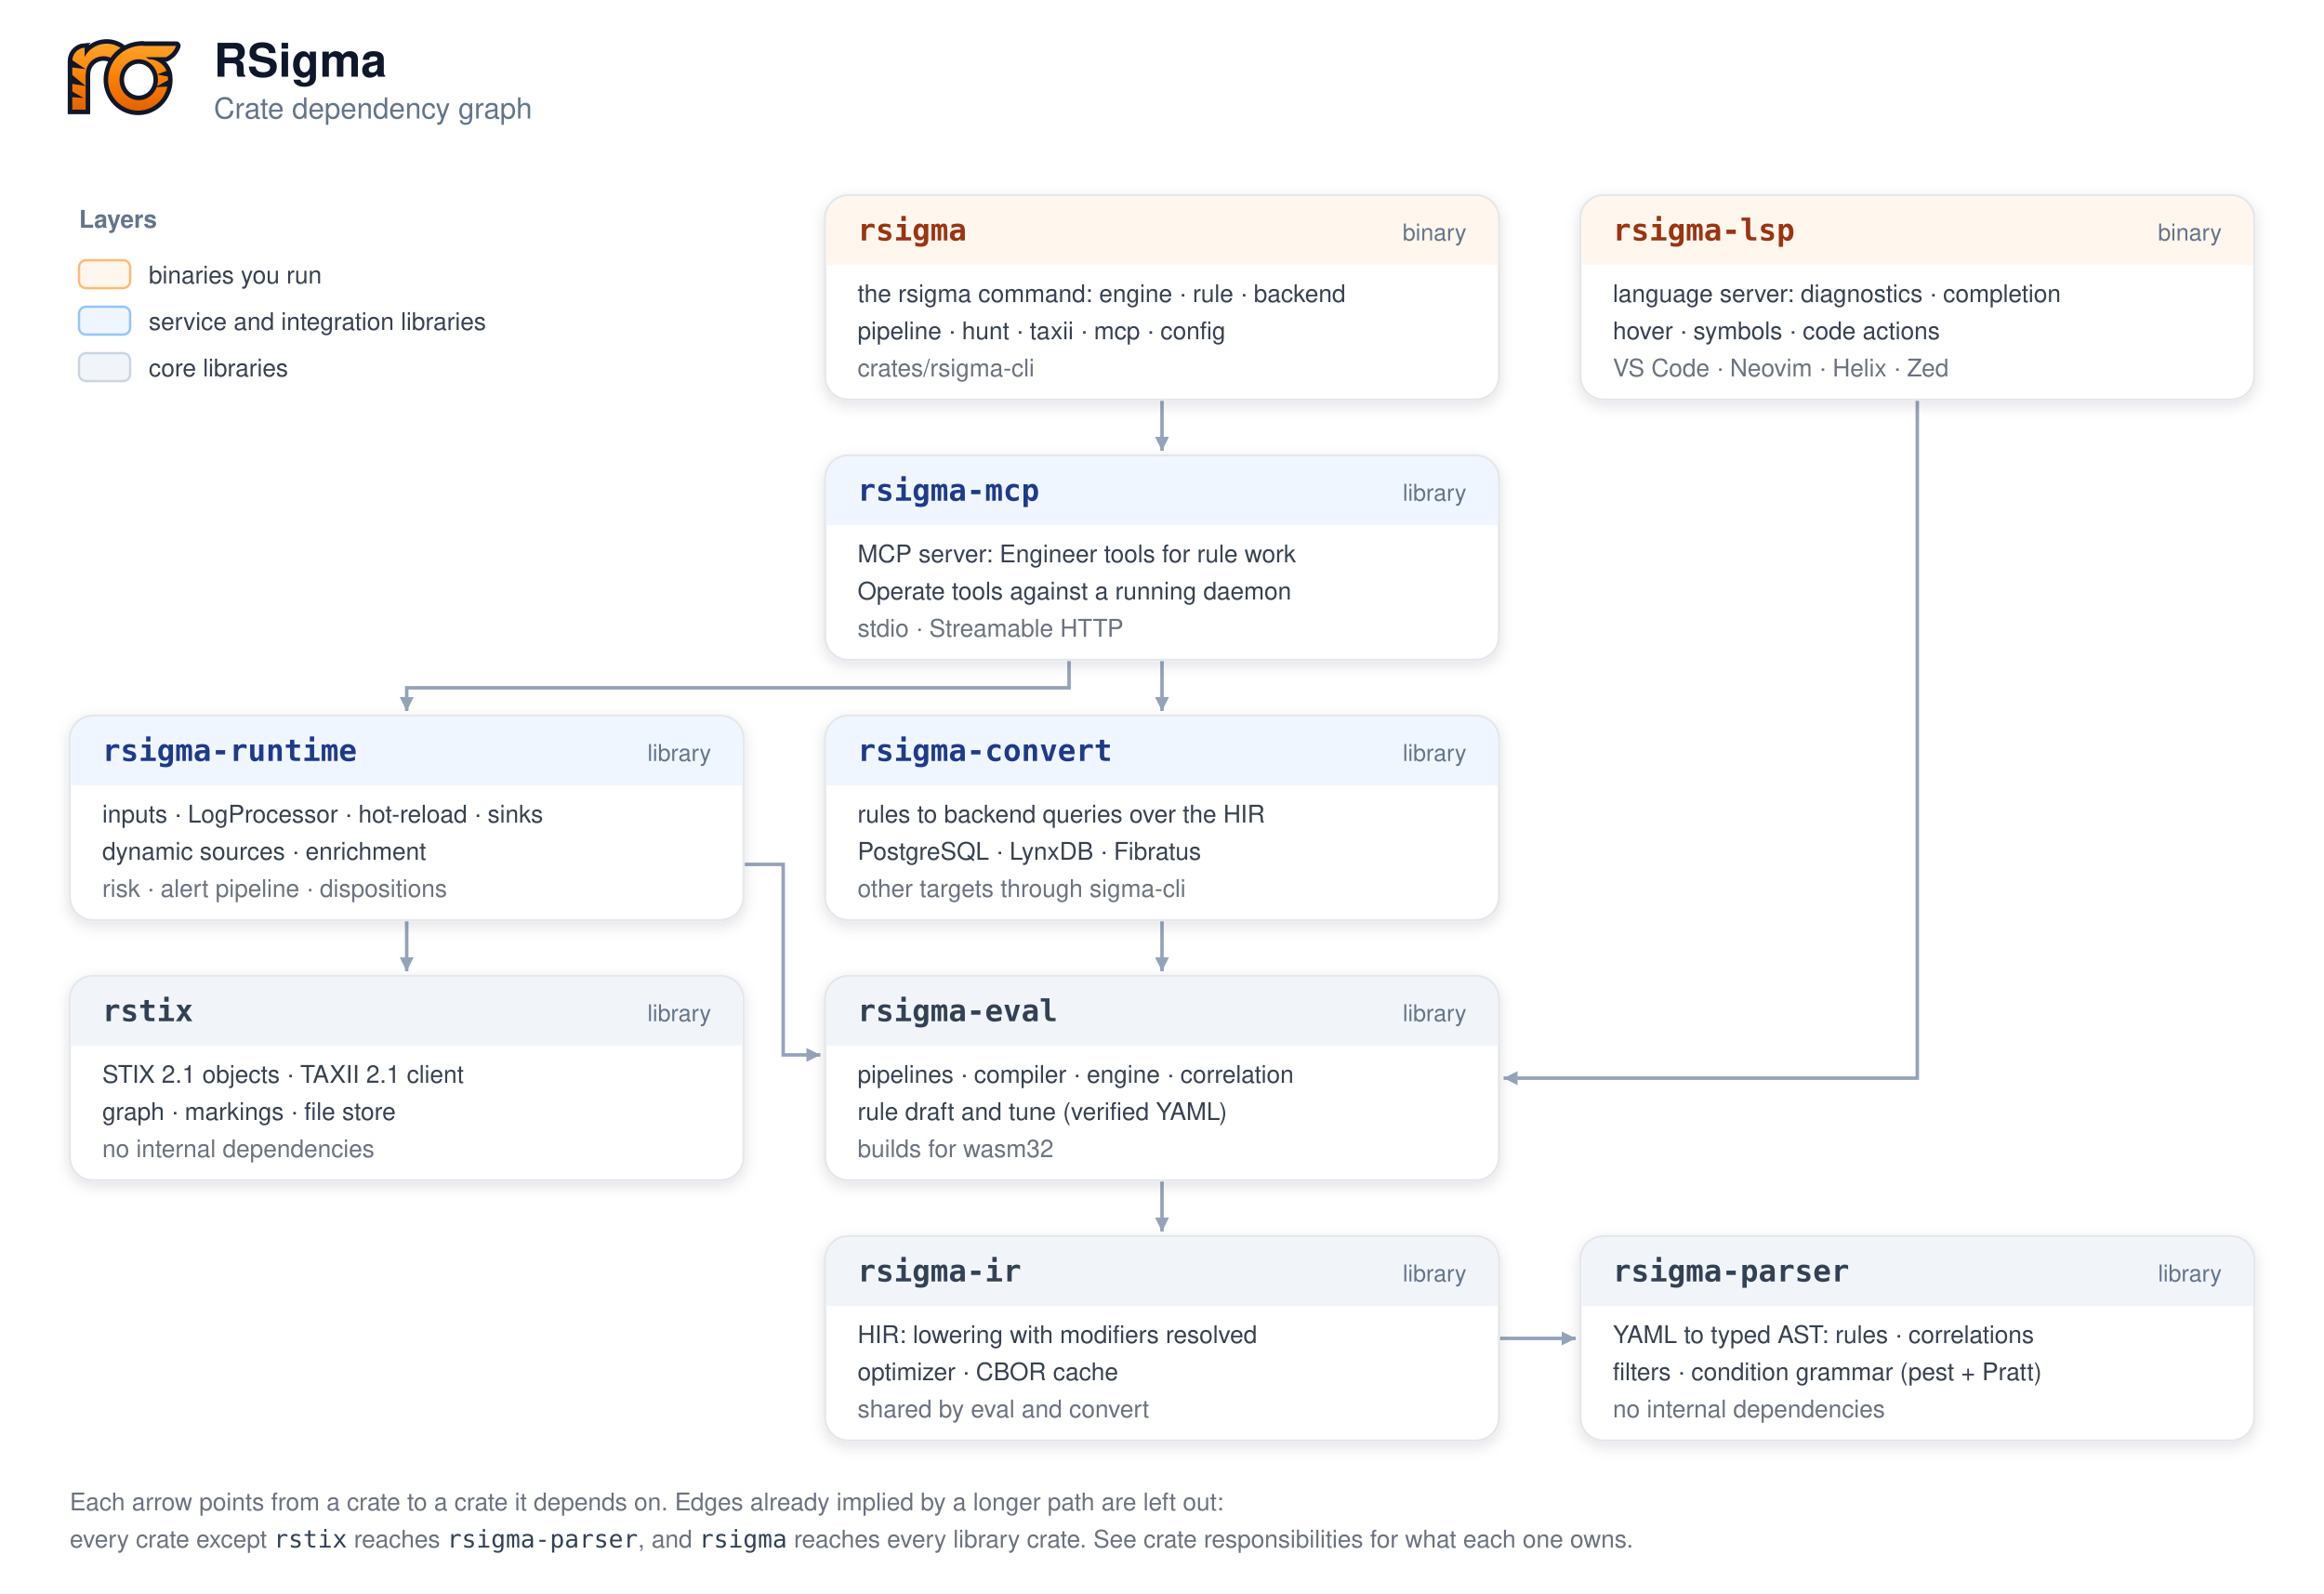
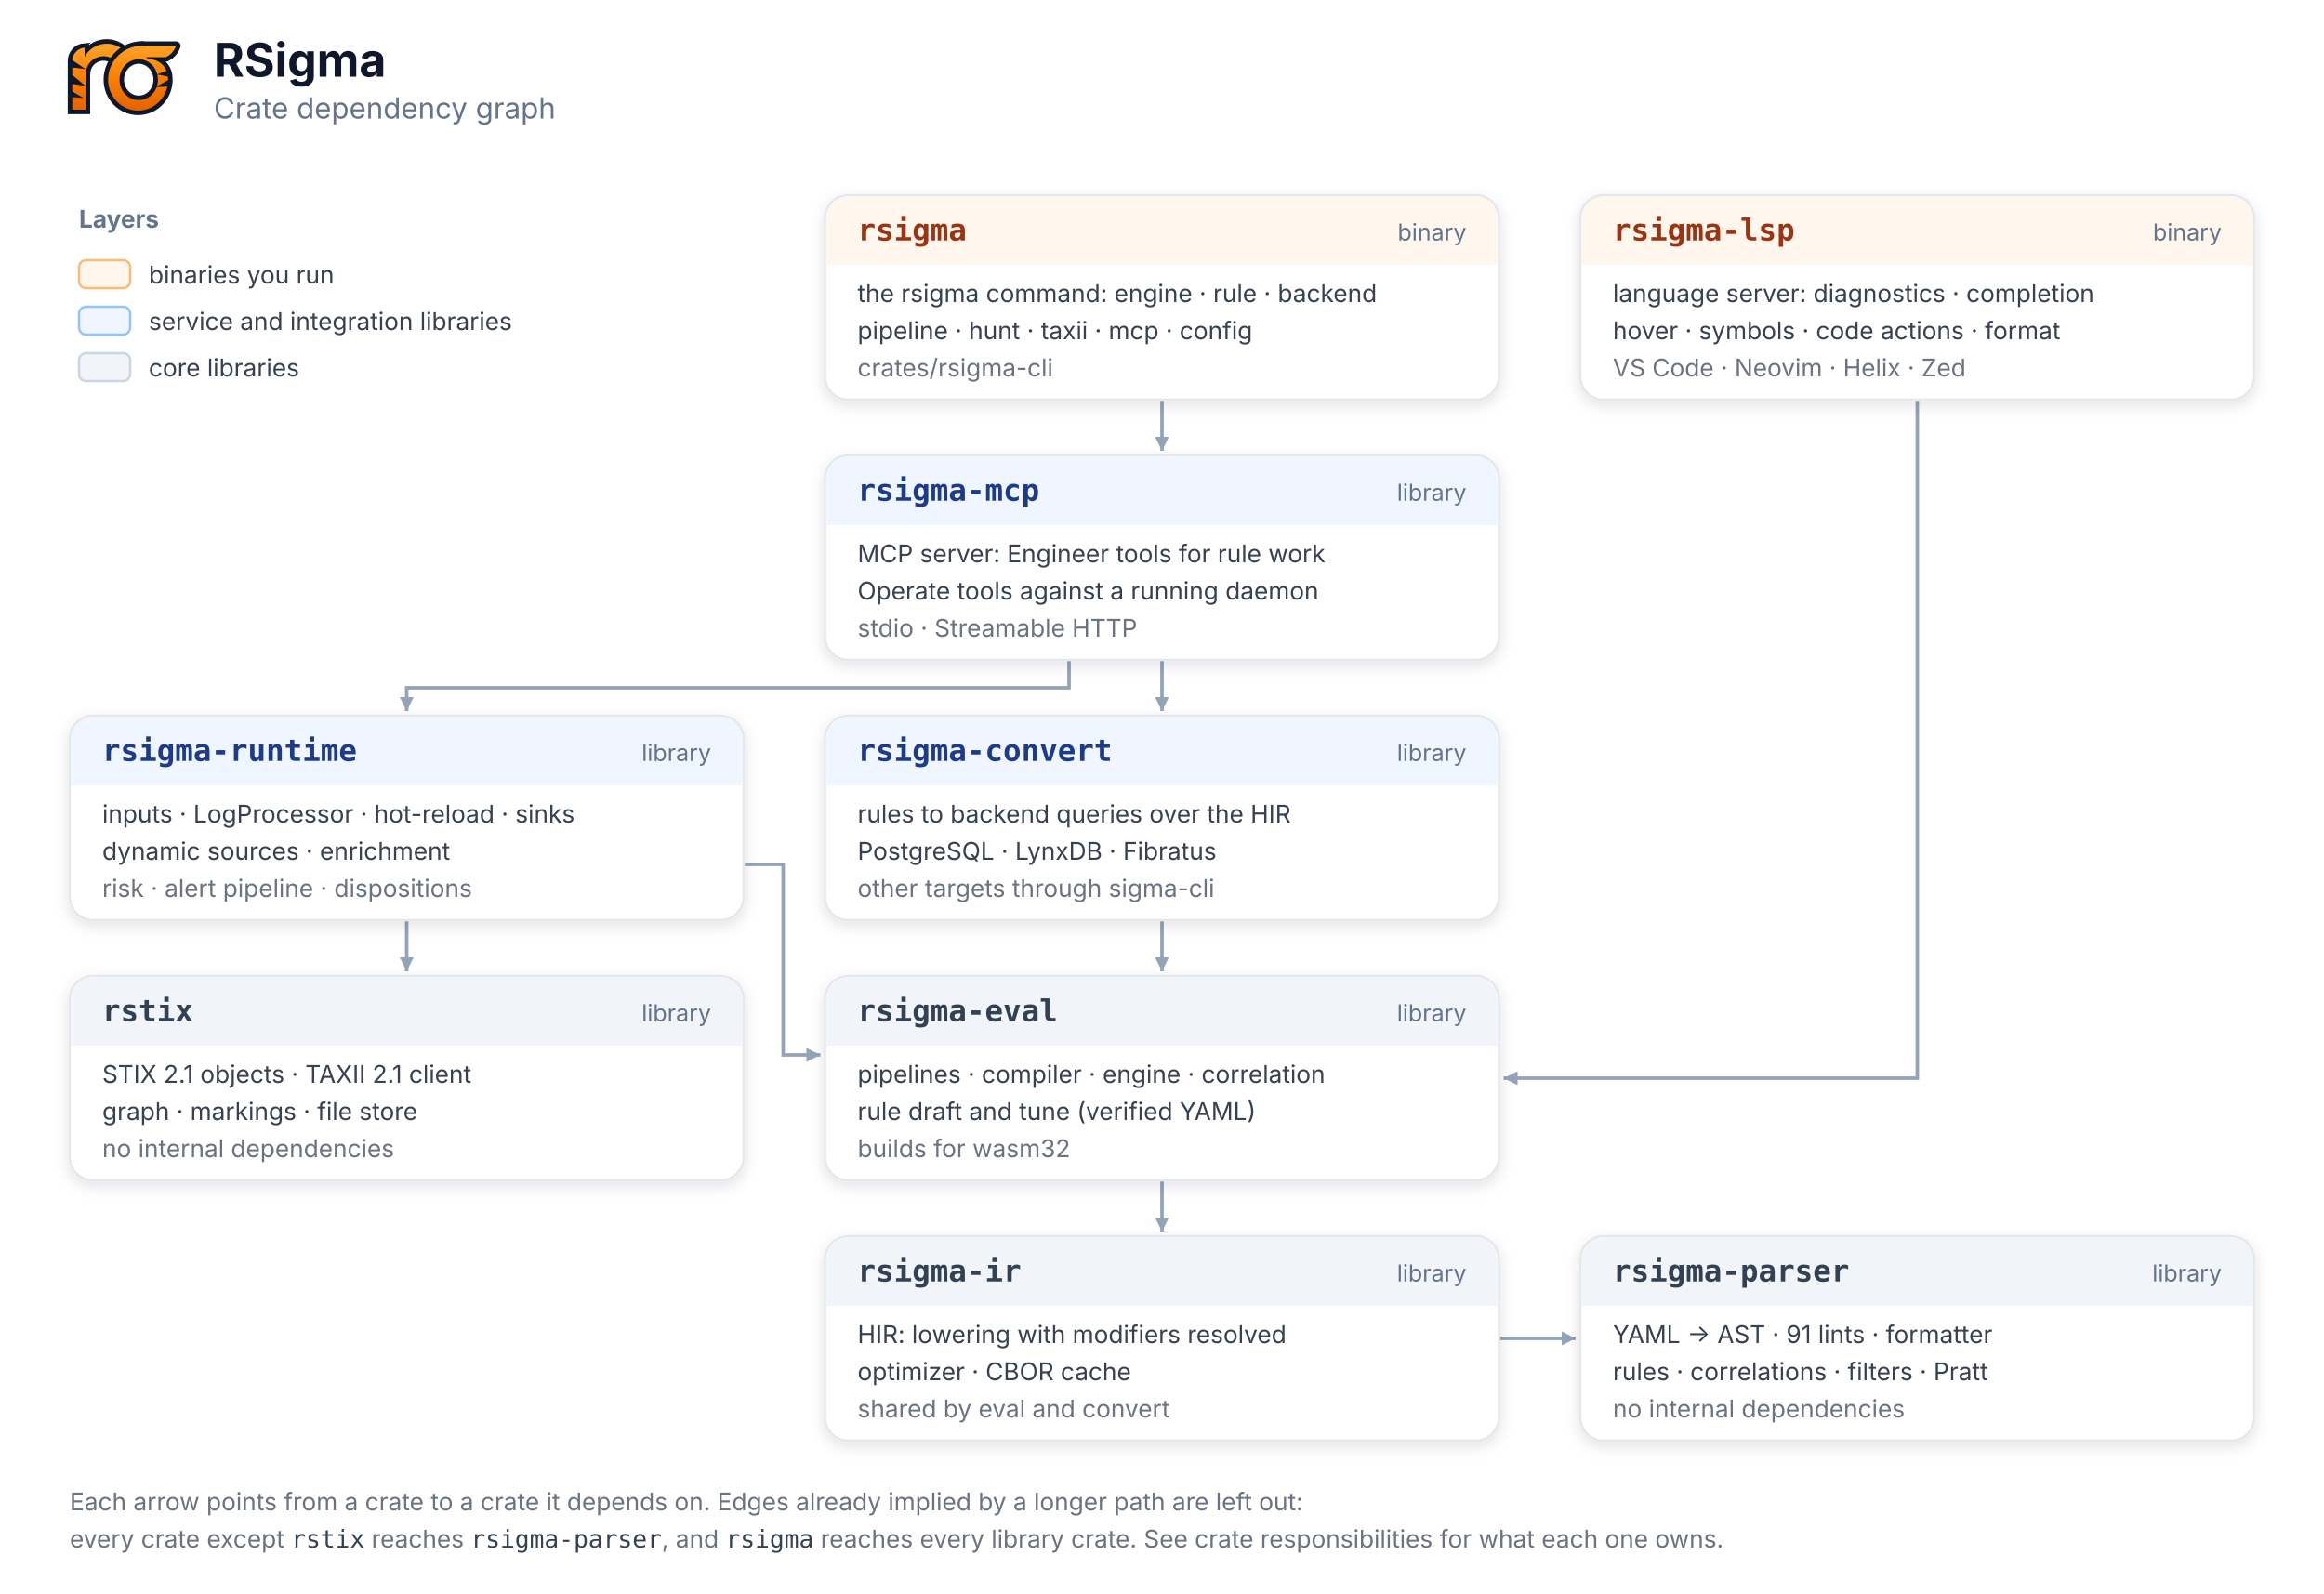
- <svg xmlns="http://www.w3.org/2000/svg" width="1000" height="686" viewBox="0 0 1000 686" style="width:100%;height:100%" font-family="Helvetica, Arial, sans-serif" role="img" aria-label="RSigma crate dependency graph">
+ <svg xmlns="http://www.w3.org/2000/svg" width="1000" height="686" viewBox="0 0 1000 686" style="width:100%;height:100%" font-family="Inter, system-ui, -apple-system, Helvetica, Arial, sans-serif" role="img" aria-label="RSigma crate dependency graph">
  <defs>
    <filter id="soft" x="-20%" y="-20%" width="140%" height="140%">
      <feDropShadow dx="0" dy="2" stdDeviation="3" flood-color="#0f172a" flood-opacity="0.12" />
    </filter>
    <marker id="arrow" markerWidth="8" markerHeight="8" refX="6" refY="3" orient="auto" markerUnits="userSpaceOnUse">
      <path class="arrowhead" d="M0,0 L6,3 L0,6 Z" fill="#94a3b8" />
    </marker>
    <style>
      .lnk { cursor: pointer; }
      .lnk:hover, .lnk:focus-visible { text-decoration: underline; }
      .head { cursor: pointer; }
      .head:focus-visible { outline: none; }
      .card, .flow { transition: stroke 120ms ease; }
      .stageL:hover .card, .stageL:focus-within .card { stroke: #60a5fa; }
      .stageR:hover .card, .stageR:focus-within .card { stroke: #fb923c; }
      .stageS:hover .card, .stageS:focus-within .card { stroke: #94a3b8; }
      .mono { font-family: ui-monospace, SFMono-Regular, Menlo, Consolas, monospace; }
-       /* Light values are presentation attributes on each element;
-          this block only overrides them when the viewer prefers dark. */
+       :root[data-embedded="true"] .bg { fill: transparent; }
+       :root[data-theme="light"] { color-scheme: light; }
+       /* Light values are presentation attributes on each element.
+          Follow the host page's data-theme when embedded, or prefers-color-scheme standalone. */
+       :root[data-theme="dark"] { color-scheme: dark; }
+       :root[data-theme="dark"] .bg { fill: #0b1220; }
+       :root[data-theme="dark"][data-embedded="true"] .bg { fill: transparent; }
+       :root[data-theme="dark"] .logo { fill: #f1f5f9; }
+       :root[data-theme="dark"] .logoLine { stroke: #f1f5f9; }
+       :root[data-theme="dark"] .title { fill: #f1f5f9; }
+       :root[data-theme="dark"] .sub { fill: #94a3b8; }
+       :root[data-theme="dark"] .group { fill: #120f0c; stroke: #9a3412; }
+       :root[data-theme="dark"] .groupT { fill: #fdba74; }
+       :root[data-theme="dark"] .card { fill: #111b2e; stroke: #22314d; }
+       :root[data-theme="dark"] .hdrL { fill: #142647; }
+       :root[data-theme="dark"] .hdrR { fill: #33200f; }
+       :root[data-theme="dark"] .hdrS { fill: #1a2436; }
+       :root[data-theme="dark"] .tL, :root[data-theme="dark"] .cmdL { fill: #93c5fd; }
+       :root[data-theme="dark"] .tR, :root[data-theme="dark"] .cmdR { fill: #fdba74; }
+       :root[data-theme="dark"] .tS, :root[data-theme="dark"] .cmdS { fill: #e2e8f0; }
+       :root[data-theme="dark"] .ink { fill: #cbd5e1; }
+       :root[data-theme="dark"] .muted { fill: #8b9ab0; }
+       :root[data-theme="dark"] .annot { fill: #94a3b8; }
+       :root[data-theme="dark"] .flow { stroke: #64748b; }
+       :root[data-theme="dark"] .arrowhead { fill: #64748b; }
      @media (prefers-color-scheme: dark) {
-         .bg { fill: #0b1220; }
-         .logo { fill: #f1f5f9; }
-         .logoLine { stroke: #f1f5f9; }
-         .title { fill: #f1f5f9; }
-         .sub { fill: #94a3b8; }
-         .group { fill: #120f0c; stroke: #9a3412; }
-         .groupT { fill: #fdba74; }
-         .card { fill: #111b2e; stroke: #22314d; }
-         .hdrL { fill: #142647; }
-         .hdrR { fill: #33200f; }
-         .hdrS { fill: #1a2436; }
-         .tL, .cmdL { fill: #93c5fd; }
-         .tR, .cmdR { fill: #fdba74; }
-         .tS, .cmdS { fill: #e2e8f0; }
-         .ink { fill: #cbd5e1; }
-         .muted { fill: #8b9ab0; }
-         .annot { fill: #94a3b8; }
-         .flow { stroke: #64748b; }
-         .arrowhead { fill: #64748b; }
+         :root:not([data-theme="light"]) { color-scheme: dark; }
+         :root:not([data-theme="light"]) .bg { fill: #0b1220; }
+         :root[data-embedded="true"]:not([data-theme="light"]) .bg { fill: transparent; }
+         :root:not([data-theme="light"]) .logo { fill: #f1f5f9; }
+         :root:not([data-theme="light"]) .logoLine { stroke: #f1f5f9; }
+         :root:not([data-theme="light"]) .title { fill: #f1f5f9; }
+         :root:not([data-theme="light"]) .sub { fill: #94a3b8; }
+         :root:not([data-theme="light"]) .group { fill: #120f0c; stroke: #9a3412; }
+         :root:not([data-theme="light"]) .groupT { fill: #fdba74; }
+         :root:not([data-theme="light"]) .card { fill: #111b2e; stroke: #22314d; }
+         :root:not([data-theme="light"]) .hdrL { fill: #142647; }
+         :root:not([data-theme="light"]) .hdrR { fill: #33200f; }
+         :root:not([data-theme="light"]) .hdrS { fill: #1a2436; }
+         :root:not([data-theme="light"]) .tL, :root:not([data-theme="light"]) .cmdL { fill: #93c5fd; }
+         :root:not([data-theme="light"]) .tR, :root:not([data-theme="light"]) .cmdR { fill: #fdba74; }
+         :root:not([data-theme="light"]) .tS, :root:not([data-theme="light"]) .cmdS { fill: #e2e8f0; }
+         :root:not([data-theme="light"]) .ink { fill: #cbd5e1; }
+         :root:not([data-theme="light"]) .muted { fill: #8b9ab0; }
+         :root:not([data-theme="light"]) .annot { fill: #94a3b8; }
+         :root:not([data-theme="light"]) .flow { stroke: #64748b; }
+         :root:not([data-theme="light"]) .arrowhead { fill: #64748b; }
      }
    </style>
  </defs>
  <rect class="bg" fill="#ffffff" x="0" y="0" width="1000" height="686" />
  <g transform="translate(24,12) scale(0.05)">
    <defs>
      <linearGradient id="logoGrad" gradientUnits="userSpaceOnUse" x1="0" y1="150" x2="0" y2="704">
        <stop offset="0.0" stop-color="#fea229" />
        <stop offset="0.5" stop-color="#fb8002" />
        <stop offset="1.0" stop-color="#e36401" />
      </linearGradient>
    </defs>
    <g class="logoLine" fill="none" stroke="#0f172a" stroke-width="78" stroke-linejoin="round">
      <path stroke-linejoin="miter" d="M142,704V285A115 115 0 0 1 248,170.4V255H257V704Z" />
      <path d="M248,250.4A215 215 0 0 1 610,222L530,301.6A152.5 152.5 0 0 0 258,396.3H200V250.4Z" />
    </g>
    <g fill="url(#logoGrad)" fill-rule="evenodd">
      <path d="M142,704V285A115 115 0 0 1 248,170.4V255H257V704Z" />
      <path d="M248,250.4A215 215 0 0 1 610,222L530,301.6A152.5 152.5 0 0 0 258,396.3H200V250.4Z" />
    </g>
    <g class="logoLine" fill="none" stroke="#0f172a" stroke-width="78" stroke-linejoin="round">
      <path d="M744,153.5A293.5 293.5 0 0 0 450.5,447A258 265 0 0 0 966.5,447A258 265 0 0 0 964.2,411.5A163 163 0 0 0 801,270L775,252L764,163.5ZM548.5,446A165.5 176 0 0 1 879.5,446A165.5 176 0 0 1 548.5,446Z" />
      <path d="M744,155H1035.2A171 171 0 0 1 948.3,252H744Z" />
    </g>
    <g fill="url(#logoGrad)" fill-rule="evenodd">
      <path d="M744,153.5A293.5 293.5 0 0 0 450.5,447A258 265 0 0 0 966.5,447A258 265 0 0 0 964.2,411.5A163 163 0 0 0 801,270L775,252L764,163.5ZM548.5,446A165.5 176 0 0 1 879.5,446A165.5 176 0 0 1 548.5,446Z" />
      <path d="M744,155H1035.2A171 171 0 0 1 948.3,252H744Z" />
    </g>
    <path class="logo" fill="#0f172a" d="M110,257.2L257,355L110,336.8ZM110,379.9L257,500.5L110,476.5ZM110,529.7L240,604L110,593.3ZM872,401L975,361V421ZM856,511L975,445V504Z" />
  </g>
  <a class="head" href="https://rsigma.io/" target="_top">
    <text class="title lnk" fill="#0f172a" x="92" y="33" font-size="20" font-weight="bold">RSigma</text>
  </a>
  <text class="sub" fill="#64748b" x="92" y="51" font-size="12.5">Crate dependency graph</text>
  <path class="flow" d="M500.0,172 L500.0,194" fill="none" stroke="#94a3b8" stroke-width="1.5" marker-end="url(#arrow)" />
  <path class="flow" d="M460.0,284 L460.0,296.0 L175.0,296.0 L175.0,306" fill="none" stroke="#94a3b8" stroke-width="1.5" marker-end="url(#arrow)" />
  <path class="flow" d="M500.0,284 L500.0,306" fill="none" stroke="#94a3b8" stroke-width="1.5" marker-end="url(#arrow)" />
  <path class="flow" d="M175.0,396 L175.0,418" fill="none" stroke="#94a3b8" stroke-width="1.5" marker-end="url(#arrow)" />
  <path class="flow" d="M500.0,396 L500.0,418" fill="none" stroke="#94a3b8" stroke-width="1.5" marker-end="url(#arrow)" />
  <path class="flow" d="M500.0,508 L500.0,530" fill="none" stroke="#94a3b8" stroke-width="1.5" marker-end="url(#arrow)" />
  <path class="flow" d="M320,372.0 L337,372.0 L337,454.0 L353,454.0" fill="none" stroke="#94a3b8" stroke-width="1.5" marker-end="url(#arrow)" />
  <path class="flow" d="M825.0,172 L825.0,464.0 L647,464.0" fill="none" stroke="#94a3b8" stroke-width="1.5" marker-end="url(#arrow)" />
  <path class="flow" d="M645,576.0 L678,576.0" fill="none" stroke="#94a3b8" stroke-width="1.5" marker-end="url(#arrow)" />
  <g class="stage stageR">
    <rect class="card cardR" fill="#ffffff" stroke="#e5e7eb" stroke-width="1" x="355" y="84" width="290" height="88" rx="10" filter="url(#soft)" />
    <path class="hdrR" fill="#fff7ed" d="M355.5,94 a9.5,9.5 0 0 1 9.5,-9.5 h270 a9.5,9.5 0 0 1 9.5,9.5 v20 h-289 Z" />
    <a class="head" href="https://rsigma.io/cli/" target="_top">
      <text class="tR lnk" fill="#9a3412" x="369" y="103.5" font-size="13" font-weight="bold">
        <tspan class="mono">rsigma</tspan>
      </text>
    </a>
    <text class="ink" fill="#374151" x="369" y="130" font-size="10.5">
      <a class="lnk" href="https://rsigma.io/cli/#command-tree" target="_top">the rsigma command</a>: <a class="lnk" href="https://rsigma.io/cli/engine/daemon/" target="_top">engine</a> · <a class="lnk" href="https://rsigma.io/cli/rule/lint/" target="_top">rule</a> · <a class="lnk" href="https://rsigma.io/cli/backend/convert/" target="_top">backend</a>
    </text>
    <text class="ink" fill="#374151" x="369" y="146" font-size="10.5">
      <a class="lnk" href="https://rsigma.io/cli/pipeline/resolve/" target="_top">pipeline</a> · <a class="lnk" href="https://rsigma.io/cli/hunt/run/" target="_top">hunt</a> · <a class="lnk" href="https://rsigma.io/cli/taxii/sync/" target="_top">taxii</a> · <a class="lnk" href="https://rsigma.io/cli/mcp/serve/" target="_top">mcp</a> · <a class="lnk" href="https://rsigma.io/cli/config/show/" target="_top">config</a>
    </text>
    <text class="muted" fill="#6b7280" x="369" y="162" font-size="10.5">
      <a class="lnk" href="https://rsigma.io/getting-started/installation/" target="_top">crates/rsigma-cli</a>
    </text>
    <text class="annot" fill="#64748b" x="631" y="103.5" font-size="10" text-anchor="end">binary</text>
  </g>
  <g class="stage stageR">
    <rect class="card cardR" fill="#ffffff" stroke="#e5e7eb" stroke-width="1" x="680" y="84" width="290" height="88" rx="10" filter="url(#soft)" />
    <path class="hdrR" fill="#fff7ed" d="M680.5,94 a9.5,9.5 0 0 1 9.5,-9.5 h270 a9.5,9.5 0 0 1 9.5,9.5 v20 h-289 Z" />
    <a class="head" href="https://rsigma.io/developers/linter-and-lsp/" target="_top">
      <text class="tR lnk" fill="#9a3412" x="694" y="103.5" font-size="13" font-weight="bold">
        <tspan class="mono">rsigma-lsp</tspan>
      </text>
    </a>
    <text class="ink" fill="#374151" x="694" y="130" font-size="10.5">
      <a class="lnk" href="https://rsigma.io/developers/linter-and-lsp/#connecting-to-the-lsp" target="_top">language server: diagnostics · completion</a>
    </text>
    <text class="ink" fill="#374151" x="694" y="146" font-size="10.5">
-       <a class="lnk" href="https://rsigma.io/developers/linter-and-lsp/#extending-the-lsp-itself" target="_top">hover · symbols · code actions</a>
+       <a class="lnk" href="https://rsigma.io/developers/linter-and-lsp/#extending-the-lsp-itself" target="_top">hover · symbols · code actions · format</a>
    </text>
    <text class="muted" fill="#6b7280" x="694" y="162" font-size="10.5">
      <a class="lnk" href="https://rsigma.io/editors/vscode/" target="_top">VS Code</a> · <a class="lnk" href="https://rsigma.io/editors/neovim/" target="_top">Neovim</a> · <a class="lnk" href="https://rsigma.io/developers/linter-and-lsp/#connecting-to-the-lsp" target="_top">Helix · Zed</a>
    </text>
    <text class="annot" fill="#64748b" x="956" y="103.5" font-size="10" text-anchor="end">binary</text>
  </g>
  <g class="stage stageL">
    <rect class="card cardL" fill="#ffffff" stroke="#e5e7eb" stroke-width="1" x="355" y="196" width="290" height="88" rx="10" filter="url(#soft)" />
    <path class="hdrL" fill="#eff6ff" d="M355.5,206 a9.5,9.5 0 0 1 9.5,-9.5 h270 a9.5,9.5 0 0 1 9.5,9.5 v20 h-289 Z" />
    <a class="head" href="https://rsigma.io/library/mcp/" target="_top">
      <text class="tL lnk" fill="#1e3a8a" x="369" y="215.5" font-size="13" font-weight="bold">
        <tspan class="mono">rsigma-mcp</tspan>
      </text>
    </a>
    <text class="ink" fill="#374151" x="369" y="242" font-size="10.5">
      <a class="lnk" href="https://rsigma.io/guide/mcp-server/" target="_top">MCP server: Engineer tools for rule work</a>
    </text>
    <text class="ink" fill="#374151" x="369" y="258" font-size="10.5">
      <a class="lnk" href="https://rsigma.io/guide/mcp-server/" target="_top">Operate tools against a running daemon</a>
    </text>
    <text class="muted" fill="#6b7280" x="369" y="274" font-size="10.5">
      <a class="lnk" href="https://rsigma.io/cli/mcp/serve/" target="_top">stdio · Streamable HTTP</a>
    </text>
    <text class="annot" fill="#64748b" x="631" y="215.5" font-size="10" text-anchor="end">library</text>
  </g>
  <g class="stage stageL">
    <rect class="card cardL" fill="#ffffff" stroke="#e5e7eb" stroke-width="1" x="30" y="308" width="290" height="88" rx="10" filter="url(#soft)" />
    <path class="hdrL" fill="#eff6ff" d="M30.5,318 a9.5,9.5 0 0 1 9.5,-9.5 h270 a9.5,9.5 0 0 1 9.5,9.5 v20 h-289 Z" />
    <a class="head" href="https://rsigma.io/library/runtime/" target="_top">
      <text class="tL lnk" fill="#1e3a8a" x="44" y="327.5" font-size="13" font-weight="bold">
        <tspan class="mono">rsigma-runtime</tspan>
      </text>
    </a>
    <text class="ink" fill="#374151" x="44" y="354" font-size="10.5">
      <a class="lnk" href="https://rsigma.io/guide/input-formats/" target="_top">inputs</a> · <a class="lnk" href="https://rsigma.io/library/runtime/#public-surface" target="_top">LogProcessor</a> · <a class="lnk" href="https://rsigma.io/library/runtime/#hot-reload" target="_top">hot-reload</a> · <a class="lnk" href="https://rsigma.io/guide/streaming-detection/#output-sinks" target="_top">sinks</a>
    </text>
    <text class="ink" fill="#374151" x="44" y="370" font-size="10.5">
      <a class="lnk" href="https://rsigma.io/library/runtime/#dynamic-source-resolution" target="_top">dynamic sources</a> · <a class="lnk" href="https://rsigma.io/library/runtime/#post-evaluation-enrichment" target="_top">enrichment</a>
    </text>
    <text class="muted" fill="#6b7280" x="44" y="386" font-size="10.5">
      <a class="lnk" href="https://rsigma.io/guide/risk-based-alerting/" target="_top">risk</a> · <a class="lnk" href="https://rsigma.io/guide/alert-pipeline/" target="_top">alert pipeline</a> · <a class="lnk" href="https://rsigma.io/guide/triage-feedback/" target="_top">dispositions</a>
    </text>
    <text class="annot" fill="#64748b" x="306" y="327.5" font-size="10" text-anchor="end">library</text>
  </g>
  <g class="stage stageL">
    <rect class="card cardL" fill="#ffffff" stroke="#e5e7eb" stroke-width="1" x="355" y="308" width="290" height="88" rx="10" filter="url(#soft)" />
    <path class="hdrL" fill="#eff6ff" d="M355.5,318 a9.5,9.5 0 0 1 9.5,-9.5 h270 a9.5,9.5 0 0 1 9.5,9.5 v20 h-289 Z" />
    <a class="head" href="https://rsigma.io/library/convert/" target="_top">
      <text class="tL lnk" fill="#1e3a8a" x="369" y="327.5" font-size="13" font-weight="bold">
        <tspan class="mono">rsigma-convert</tspan>
      </text>
    </a>
    <text class="ink" fill="#374151" x="369" y="354" font-size="10.5">
      <a class="lnk" href="https://rsigma.io/guide/rule-conversion/" target="_top">rules to backend queries over the HIR</a>
    </text>
    <text class="ink" fill="#374151" x="369" y="370" font-size="10.5">
      <a class="lnk" href="https://rsigma.io/reference/backends/postgres/" target="_top">PostgreSQL</a> · <a class="lnk" href="https://rsigma.io/reference/backends/lynxdb/" target="_top">LynxDB</a> · <a class="lnk" href="https://rsigma.io/reference/backends/fibratus/" target="_top">Fibratus</a>
    </text>
    <text class="muted" fill="#6b7280" x="369" y="386" font-size="10.5">
      <a class="lnk" href="https://rsigma.io/reference/backends/sigma-cli/" target="_top">other targets through sigma-cli</a>
    </text>
    <text class="annot" fill="#64748b" x="631" y="327.5" font-size="10" text-anchor="end">library</text>
  </g>
  <g class="stage stageS">
    <rect class="card cardS" fill="#ffffff" stroke="#e5e7eb" stroke-width="1" x="30" y="420" width="290" height="88" rx="10" filter="url(#soft)" />
    <path class="hdrS" fill="#f1f5f9" d="M30.5,430 a9.5,9.5 0 0 1 9.5,-9.5 h270 a9.5,9.5 0 0 1 9.5,9.5 v20 h-289 Z" />
    <a class="head" href="https://rsigma.io/library/rstix/" target="_top">
      <text class="tS lnk" fill="#334155" x="44" y="439.5" font-size="13" font-weight="bold">
        <tspan class="mono">rstix</tspan>
      </text>
    </a>
    <text class="ink" fill="#374151" x="44" y="466" font-size="10.5">
      <a class="lnk" href="https://rsigma.io/library/rstix/#bundle-parsing" target="_top">STIX 2.1 objects</a> · <a class="lnk" href="https://rsigma.io/library/rstix/#taxii-client" target="_top">TAXII 2.1 client</a>
    </text>
    <text class="ink" fill="#374151" x="44" y="482" font-size="10.5">
      <a class="lnk" href="https://rsigma.io/library/rstix/#graph-marking-store" target="_top">graph · markings · file store</a>
    </text>
    <text class="muted" fill="#6b7280" x="44" y="498" font-size="10.5">
      <a class="lnk" href="https://rsigma.io/reference/architecture/#crate-responsibilities" target="_top">no internal dependencies</a>
    </text>
    <text class="annot" fill="#64748b" x="306" y="439.5" font-size="10" text-anchor="end">library</text>
  </g>
  <g class="stage stageS">
    <rect class="card cardS" fill="#ffffff" stroke="#e5e7eb" stroke-width="1" x="355" y="420" width="290" height="88" rx="10" filter="url(#soft)" />
    <path class="hdrS" fill="#f1f5f9" d="M355.5,430 a9.5,9.5 0 0 1 9.5,-9.5 h270 a9.5,9.5 0 0 1 9.5,9.5 v20 h-289 Z" />
    <a class="head" href="https://rsigma.io/library/eval/" target="_top">
      <text class="tS lnk" fill="#334155" x="369" y="439.5" font-size="13" font-weight="bold">
        <tspan class="mono">rsigma-eval</tspan>
      </text>
    </a>
    <text class="ink" fill="#374151" x="369" y="466" font-size="10.5">
      <a class="lnk" href="https://rsigma.io/library/eval/#with-a-pipeline" target="_top">pipelines</a> · <a class="lnk" href="https://rsigma.io/library/eval/#public-surface" target="_top">compiler · engine</a> · <a class="lnk" href="https://rsigma.io/library/eval/#correlation" target="_top">correlation</a>
    </text>
    <text class="ink" fill="#374151" x="369" y="482" font-size="10.5">
      <a class="lnk" href="https://rsigma.io/library/eval/#rule-tuning" target="_top">rule draft and tune (verified YAML)</a>
    </text>
    <text class="muted" fill="#6b7280" x="369" y="498" font-size="10.5">
      <a class="lnk" href="https://rsigma.io/reference/wasm-abi/" target="_top">builds for wasm32</a>
    </text>
    <text class="annot" fill="#64748b" x="631" y="439.5" font-size="10" text-anchor="end">library</text>
  </g>
  <g class="stage stageS">
    <rect class="card cardS" fill="#ffffff" stroke="#e5e7eb" stroke-width="1" x="355" y="532" width="290" height="88" rx="10" filter="url(#soft)" />
    <path class="hdrS" fill="#f1f5f9" d="M355.5,542 a9.5,9.5 0 0 1 9.5,-9.5 h270 a9.5,9.5 0 0 1 9.5,9.5 v20 h-289 Z" />
    <a class="head" href="https://rsigma.io/library/ir/" target="_top">
      <text class="tS lnk" fill="#334155" x="369" y="551.5" font-size="13" font-weight="bold">
        <tspan class="mono">rsigma-ir</tspan>
      </text>
    </a>
    <text class="ink" fill="#374151" x="369" y="578" font-size="10.5">
      <a class="lnk" href="https://rsigma.io/library/ir/#lowering-notes" target="_top">HIR: lowering with modifiers resolved</a>
    </text>
    <text class="ink" fill="#374151" x="369" y="594" font-size="10.5">
      <a class="lnk" href="https://rsigma.io/library/ir/#optimization-passes" target="_top">optimizer</a> · <a class="lnk" href="https://rsigma.io/library/ir/#hir-cache" target="_top">CBOR cache</a>
    </text>
    <text class="muted" fill="#6b7280" x="369" y="610" font-size="10.5">
      <a class="lnk" href="https://rsigma.io/reference/architecture/#crate-responsibilities" target="_top">shared by eval and convert</a>
    </text>
    <text class="annot" fill="#64748b" x="631" y="551.5" font-size="10" text-anchor="end">library</text>
  </g>
  <g class="stage stageS">
    <rect class="card cardS" fill="#ffffff" stroke="#e5e7eb" stroke-width="1" x="680" y="532" width="290" height="88" rx="10" filter="url(#soft)" />
    <path class="hdrS" fill="#f1f5f9" d="M680.5,542 a9.5,9.5 0 0 1 9.5,-9.5 h270 a9.5,9.5 0 0 1 9.5,9.5 v20 h-289 Z" />
    <a class="head" href="https://rsigma.io/library/parser/" target="_top">
      <text class="tS lnk" fill="#334155" x="694" y="551.5" font-size="13" font-weight="bold">
        <tspan class="mono">rsigma-parser</tspan>
      </text>
    </a>
    <text class="ink" fill="#374151" x="694" y="578" font-size="10.5">
-       <a class="lnk" href="https://rsigma.io/library/parser/#public-surface" target="_top">YAML to typed AST: rules · correlations</a>
+       <a class="lnk" href="https://rsigma.io/library/parser/#public-surface" target="_top">YAML → AST</a> · <a class="lnk" href="https://rsigma.io/reference/lint-rules/" target="_top">91 lints</a> · <a class="lnk" href="https://rsigma.io/guide/formatting-rules/" target="_top">formatter</a>
    </text>
    <text class="ink" fill="#374151" x="694" y="594" font-size="10.5">
-       <a class="lnk" href="https://rsigma.io/getting-started/concepts/#the-three-kinds-of-rules" target="_top">filters</a> · <a class="lnk" href="https://rsigma.io/library/parser/#condition-parsing" target="_top">condition grammar (pest + Pratt)</a>
+       <a class="lnk" href="https://rsigma.io/getting-started/concepts/#the-three-kinds-of-rules" target="_top">rules · correlations · filters</a> · <a class="lnk" href="https://rsigma.io/library/parser/#condition-parsing" target="_top">Pratt</a>
    </text>
    <text class="muted" fill="#6b7280" x="694" y="610" font-size="10.5">
      <a class="lnk" href="https://rsigma.io/reference/architecture/#crate-responsibilities" target="_top">no internal dependencies</a>
    </text>
    <text class="annot" fill="#64748b" x="956" y="551.5" font-size="10" text-anchor="end">library</text>
  </g>
  <text class="annot" fill="#64748b" x="34" y="98" font-size="10.5" font-weight="bold">Layers</text>
  <rect class="hdrR" x="34" y="112" width="22" height="12" rx="3" fill="#fff7ed" stroke="#fdba74" />
  <text class="ink" fill="#374151" x="64" y="122" font-size="10.5">binaries you run</text>
  <rect class="hdrL" x="34" y="132" width="22" height="12" rx="3" fill="#eff6ff" stroke="#93c5fd" />
  <text class="ink" fill="#374151" x="64" y="142" font-size="10.5">service and integration libraries</text>
  <rect class="hdrS" x="34" y="152" width="22" height="12" rx="3" fill="#f1f5f9" stroke="#cbd5e1" />
  <text class="ink" fill="#374151" x="64" y="162" font-size="10.5">core libraries</text>
  <text class="muted" fill="#6b7280" x="30" y="650" font-size="10.5">Each arrow points from a crate to a crate it depends on. Edges already implied by a longer path are left out:</text>
  <text class="muted" fill="#6b7280" x="30" y="666" font-size="10.5">every crate except <tspan class="mono cmdS" fill="#334155">rstix</tspan> reaches <tspan class="mono cmdS" fill="#334155">rsigma-parser</tspan>, and <tspan class="mono cmdS" fill="#334155">rsigma</tspan> reaches every library crate. See <a class="lnk" href="https://rsigma.io/reference/architecture/#crate-responsibilities" target="_top">crate responsibilities</a> for what each one owns.</text>
</svg>
